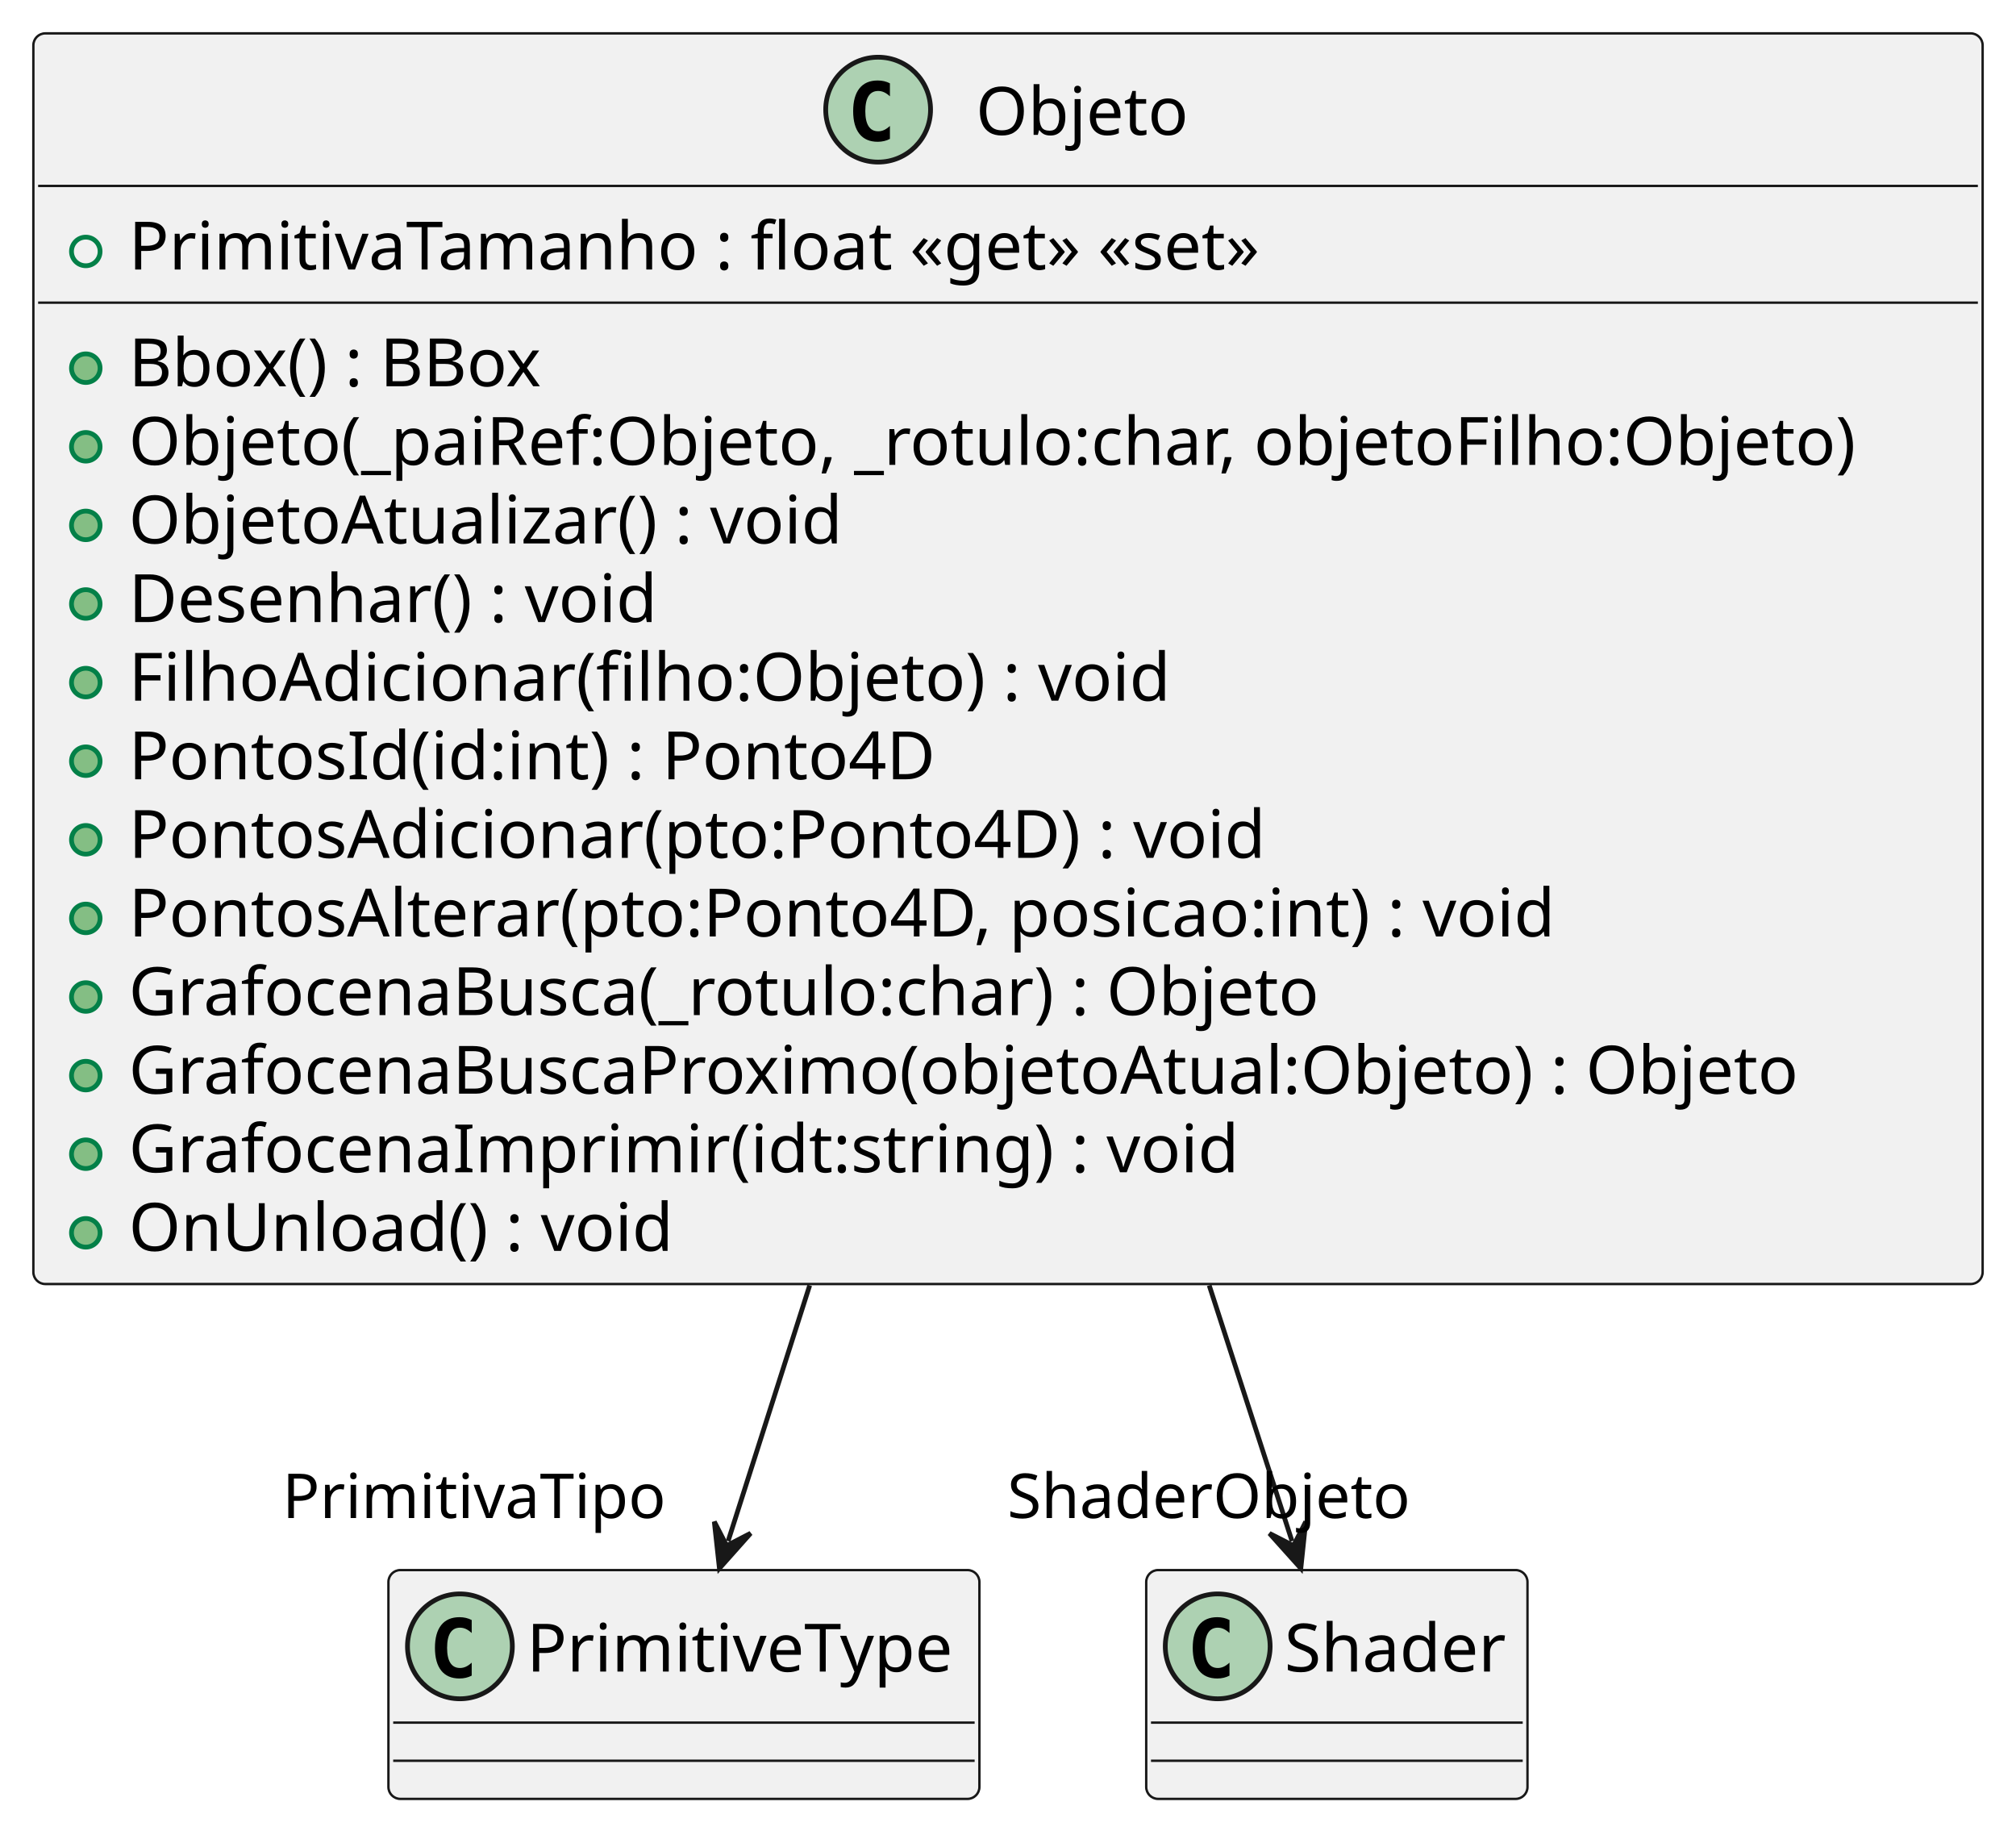
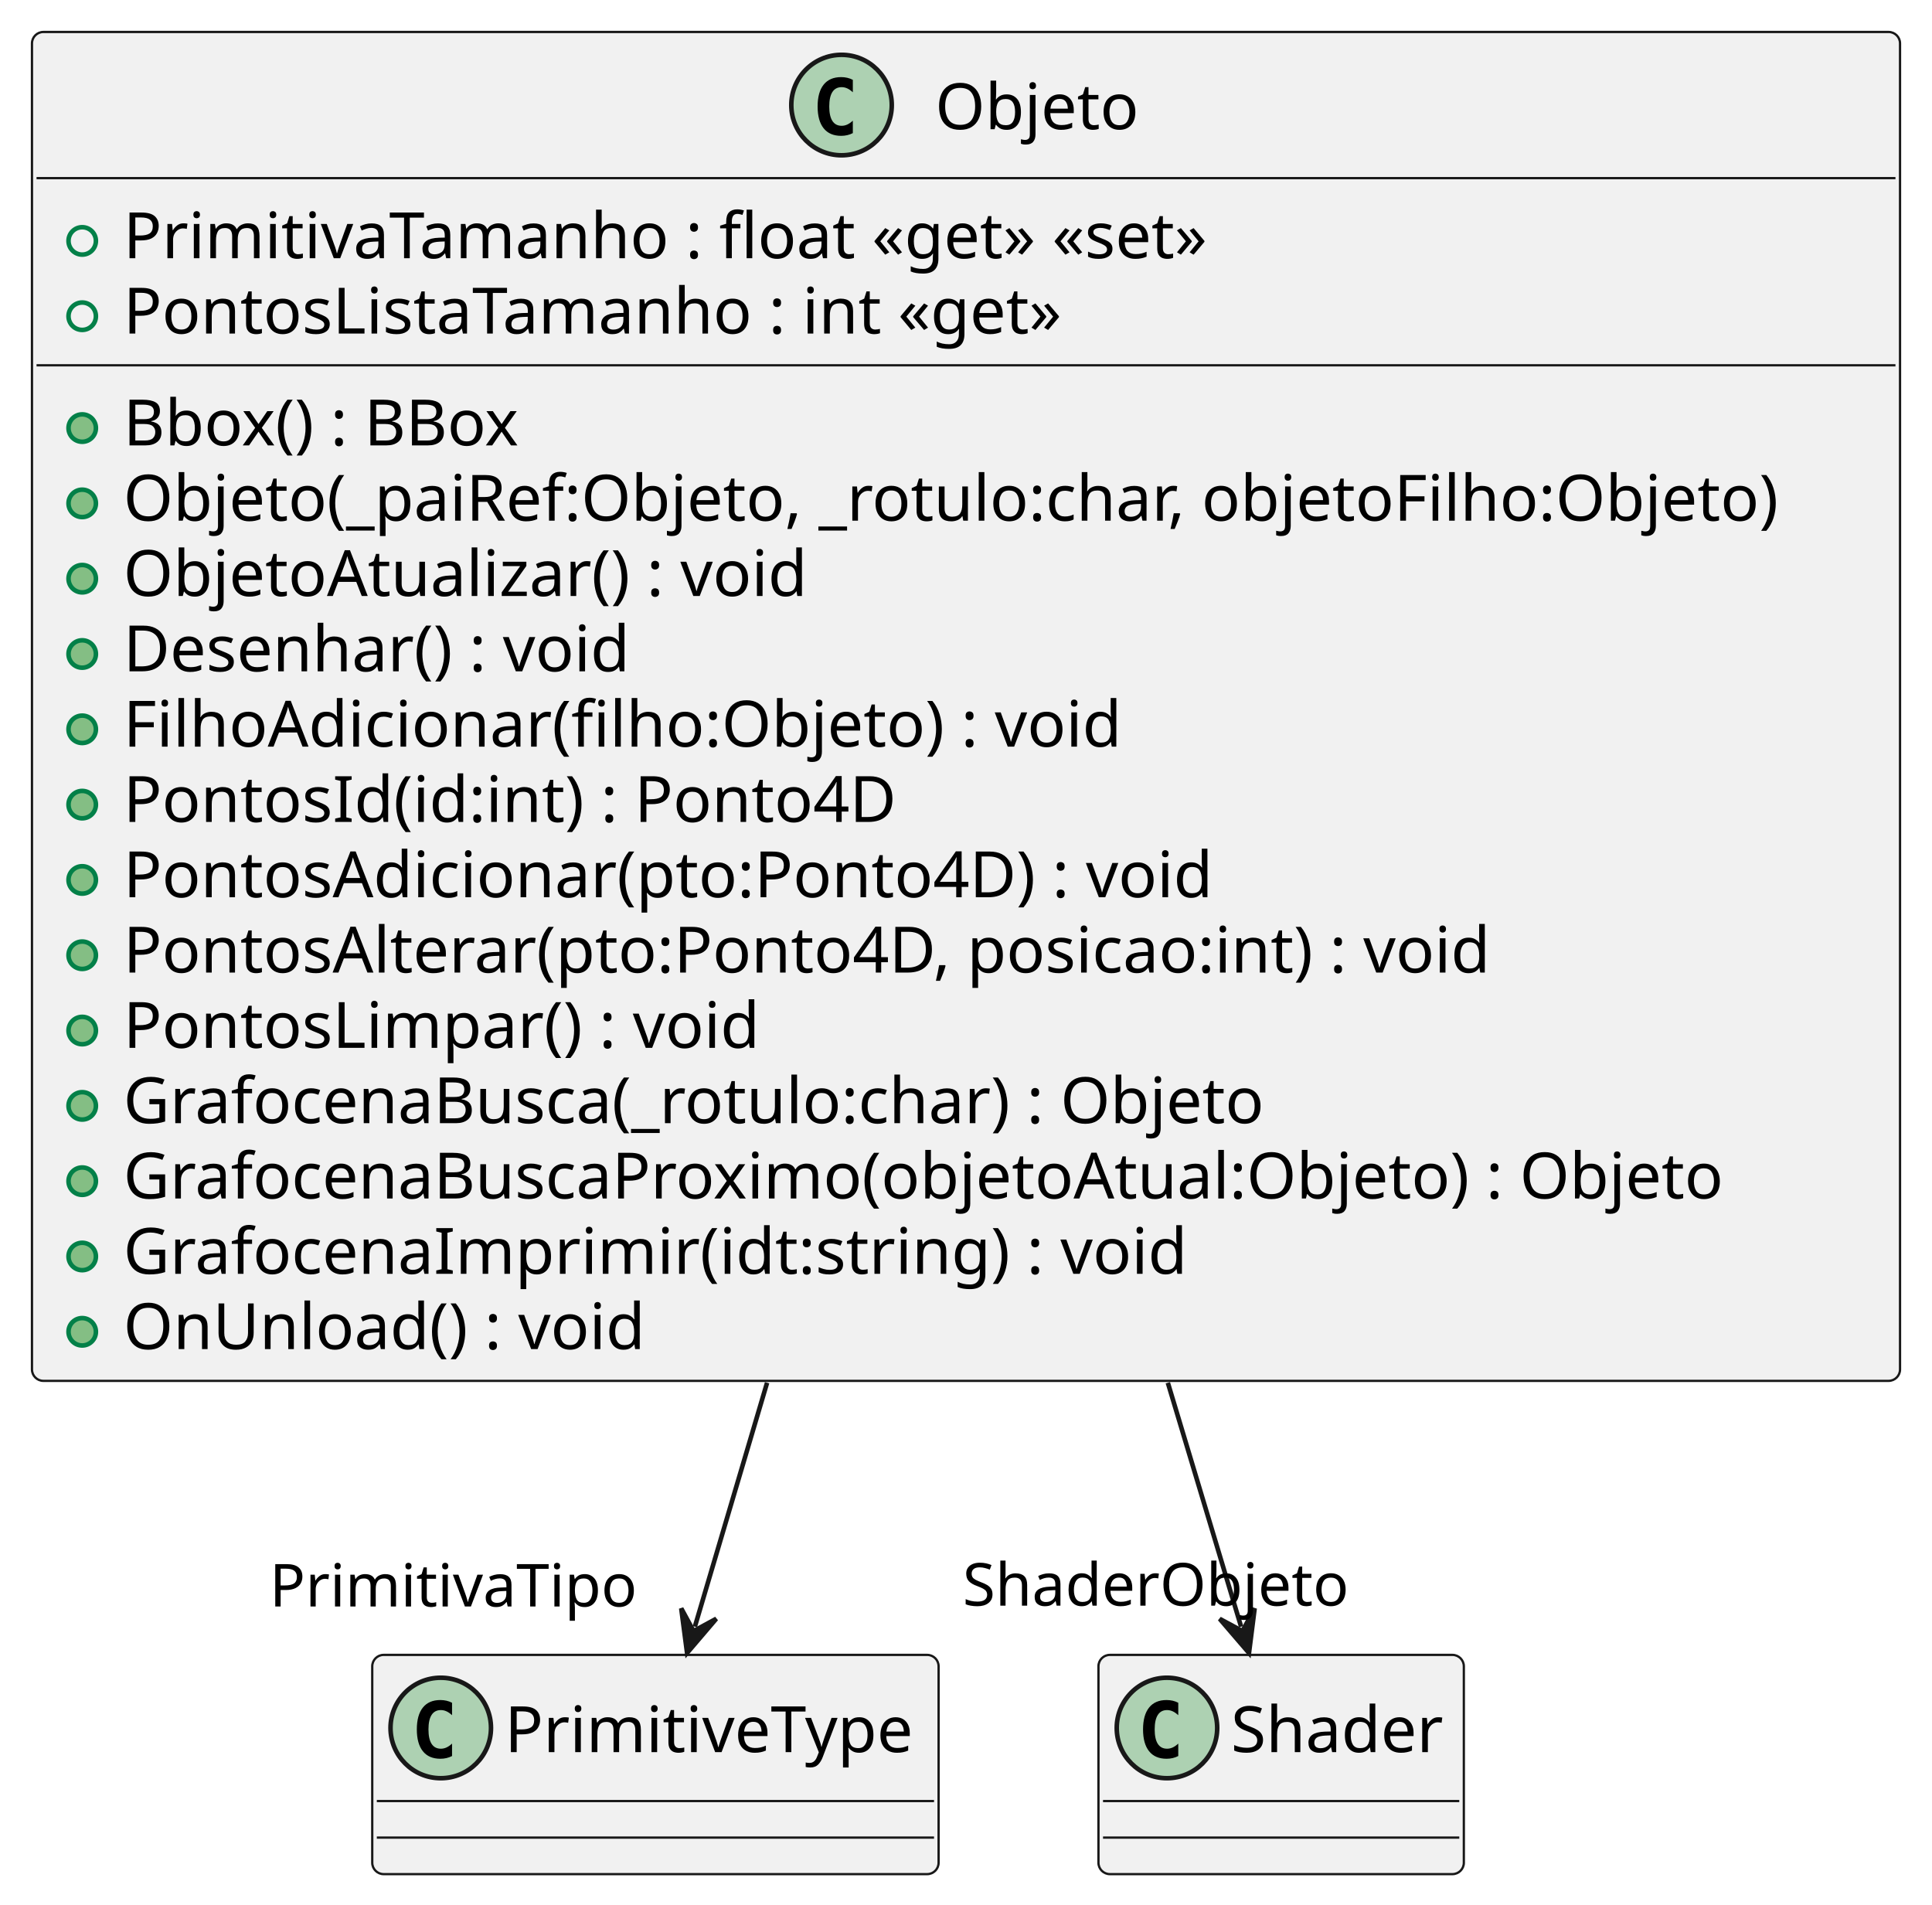
- <svg xmlns="http://www.w3.org/2000/svg" contentStyleType="text/css" height="384px" preserveAspectRatio="none" style="width:423px;height:384px;background:#FFFFFF;" version="1.1" viewBox="0 0 423 384" width="423px" zoomAndPan="magnify">
+ <svg xmlns="http://www.w3.org/2000/svg" contentStyleType="text/css" height="417px" preserveAspectRatio="none" style="width:423px;height:417px;background:#FFFFFF;" version="1.1" viewBox="0 0 423 417" width="423px" zoomAndPan="magnify">
  <defs />
  <g>
    <g id="elem_Objeto">
-       <rect codeLine="1" fill="#F1F1F1" height="262.348" id="Objeto" rx="2.5" ry="2.5" style="stroke:#181818;stroke-width:0.5;" width="409" x="7" y="7" />
+       <rect codeLine="1" fill="#F1F1F1" height="295.324" id="Objeto" rx="2.5" ry="2.5" style="stroke:#181818;stroke-width:0.5;" width="409" x="7" y="7" />
      <ellipse cx="184.25" cy="23" fill="#ADD1B2" rx="11" ry="11" style="stroke:#181818;stroke-width:1.0;" />
      <path d="M186.723,29.143 Q186.142,29.442 185.503,29.591 Q184.864,29.741 184.158,29.741 Q181.651,29.741 180.332,28.089 Q179.012,26.437 179.012,23.316 Q179.012,20.186 180.332,18.535 Q181.651,16.883 184.158,16.883 Q184.864,16.883 185.511,17.032 Q186.159,17.182 186.723,17.48 L186.723,20.203 Q186.092,19.622 185.499,19.352 Q184.905,19.082 184.274,19.082 Q182.93,19.082 182.245,20.149 Q181.56,21.216 181.56,23.316 Q181.56,25.408 182.245,26.474 Q182.93,27.541 184.274,27.541 Q184.905,27.541 185.499,27.271 Q186.092,27.002 186.723,26.42 Z " fill="#000000" />
      <text fill="#000000" font-family="sans-serif" font-size="14" lengthAdjust="spacing" textLength="46" x="204.75" y="28.291">Objeto</text>
      <line style="stroke:#181818;stroke-width:0.5;" x1="8" x2="415" y1="39" y2="39" />
      <ellipse cx="18" cy="52.744" fill="none" rx="3" ry="3" style="stroke:#038048;stroke-width:1.0;" />
      <text fill="#000000" font-family="sans-serif" font-size="14" lengthAdjust="spacing" textLength="245" x="27" y="56.535">PrimitivaTamanho : float «get» «set»</text>
-       <line style="stroke:#181818;stroke-width:0.5;" x1="8" x2="415" y1="63.488" y2="63.488" />
-       <ellipse cx="18" cy="77.232" fill="#84BE84" rx="3" ry="3" style="stroke:#038048;stroke-width:1.0;" />
-       <text fill="#000000" font-family="sans-serif" font-size="14" lengthAdjust="spacing" textLength="91" x="27" y="81.023">Bbox() : BBox</text>
+       <ellipse cx="18" cy="69.232" fill="none" rx="3" ry="3" style="stroke:#038048;stroke-width:1.0;" />
+       <text fill="#000000" font-family="sans-serif" font-size="14" lengthAdjust="spacing" textLength="213" x="27" y="73.023">PontosListaTamanho : int «get»</text>
+       <line style="stroke:#181818;stroke-width:0.5;" x1="8" x2="415" y1="79.977" y2="79.977" />
      <ellipse cx="18" cy="93.721" fill="#84BE84" rx="3" ry="3" style="stroke:#038048;stroke-width:1.0;" />
-       <text fill="#000000" font-family="sans-serif" font-size="14" lengthAdjust="spacing" textLength="383" x="27" y="97.512">Objeto(_paiRef:Objeto, _rotulo:char, objetoFilho:Objeto)</text>
+       <text fill="#000000" font-family="sans-serif" font-size="14" lengthAdjust="spacing" textLength="91" x="27" y="97.512">Bbox() : BBox</text>
      <ellipse cx="18" cy="110.209" fill="#84BE84" rx="3" ry="3" style="stroke:#038048;stroke-width:1.0;" />
-       <text fill="#000000" font-family="sans-serif" font-size="14" lengthAdjust="spacing" textLength="159" x="27" y="114">ObjetoAtualizar() : void</text>
+       <text fill="#000000" font-family="sans-serif" font-size="14" lengthAdjust="spacing" textLength="383" x="27" y="114">Objeto(_paiRef:Objeto, _rotulo:char, objetoFilho:Objeto)</text>
      <ellipse cx="18" cy="126.697" fill="#84BE84" rx="3" ry="3" style="stroke:#038048;stroke-width:1.0;" />
-       <text fill="#000000" font-family="sans-serif" font-size="14" lengthAdjust="spacing" textLength="116" x="27" y="130.488">Desenhar() : void</text>
+       <text fill="#000000" font-family="sans-serif" font-size="14" lengthAdjust="spacing" textLength="159" x="27" y="130.488">ObjetoAtualizar() : void</text>
      <ellipse cx="18" cy="143.185" fill="#84BE84" rx="3" ry="3" style="stroke:#038048;stroke-width:1.0;" />
-       <text fill="#000000" font-family="sans-serif" font-size="14" lengthAdjust="spacing" textLength="232" x="27" y="146.977">FilhoAdicionar(filho:Objeto) : void</text>
+       <text fill="#000000" font-family="sans-serif" font-size="14" lengthAdjust="spacing" textLength="116" x="27" y="146.977">Desenhar() : void</text>
      <ellipse cx="18" cy="159.674" fill="#84BE84" rx="3" ry="3" style="stroke:#038048;stroke-width:1.0;" />
-       <text fill="#000000" font-family="sans-serif" font-size="14" lengthAdjust="spacing" textLength="176" x="27" y="163.465">PontosId(id:int) : Ponto4D</text>
+       <text fill="#000000" font-family="sans-serif" font-size="14" lengthAdjust="spacing" textLength="232" x="27" y="163.465">FilhoAdicionar(filho:Objeto) : void</text>
      <ellipse cx="18" cy="176.162" fill="#84BE84" rx="3" ry="3" style="stroke:#038048;stroke-width:1.0;" />
-       <text fill="#000000" font-family="sans-serif" font-size="14" lengthAdjust="spacing" textLength="250" x="27" y="179.953">PontosAdicionar(pto:Ponto4D) : void</text>
+       <text fill="#000000" font-family="sans-serif" font-size="14" lengthAdjust="spacing" textLength="176" x="27" y="179.953">PontosId(id:int) : Ponto4D</text>
      <ellipse cx="18" cy="192.65" fill="#84BE84" rx="3" ry="3" style="stroke:#038048;stroke-width:1.0;" />
-       <text fill="#000000" font-family="sans-serif" font-size="14" lengthAdjust="spacing" textLength="314" x="27" y="196.441">PontosAlterar(pto:Ponto4D, posicao:int) : void</text>
+       <text fill="#000000" font-family="sans-serif" font-size="14" lengthAdjust="spacing" textLength="250" x="27" y="196.441">PontosAdicionar(pto:Ponto4D) : void</text>
      <ellipse cx="18" cy="209.139" fill="#84BE84" rx="3" ry="3" style="stroke:#038048;stroke-width:1.0;" />
-       <text fill="#000000" font-family="sans-serif" font-size="14" lengthAdjust="spacing" textLength="260" x="27" y="212.93">GrafocenaBusca(_rotulo:char) : Objeto</text>
+       <text fill="#000000" font-family="sans-serif" font-size="14" lengthAdjust="spacing" textLength="314" x="27" y="212.93">PontosAlterar(pto:Ponto4D, posicao:int) : void</text>
      <ellipse cx="18" cy="225.627" fill="#84BE84" rx="3" ry="3" style="stroke:#038048;stroke-width:1.0;" />
-       <text fill="#000000" font-family="sans-serif" font-size="14" lengthAdjust="spacing" textLength="365" x="27" y="229.418">GrafocenaBuscaProximo(objetoAtual:Objeto) : Objeto</text>
+       <text fill="#000000" font-family="sans-serif" font-size="14" lengthAdjust="spacing" textLength="145" x="27" y="229.418">PontosLimpar() : void</text>
      <ellipse cx="18" cy="242.115" fill="#84BE84" rx="3" ry="3" style="stroke:#038048;stroke-width:1.0;" />
-       <text fill="#000000" font-family="sans-serif" font-size="14" lengthAdjust="spacing" textLength="242" x="27" y="245.906">GrafocenaImprimir(idt:string) : void</text>
+       <text fill="#000000" font-family="sans-serif" font-size="14" lengthAdjust="spacing" textLength="260" x="27" y="245.906">GrafocenaBusca(_rotulo:char) : Objeto</text>
      <ellipse cx="18" cy="258.603" fill="#84BE84" rx="3" ry="3" style="stroke:#038048;stroke-width:1.0;" />
-       <text fill="#000000" font-family="sans-serif" font-size="14" lengthAdjust="spacing" textLength="120" x="27" y="262.394">OnUnload() : void</text>
+       <text fill="#000000" font-family="sans-serif" font-size="14" lengthAdjust="spacing" textLength="365" x="27" y="262.394">GrafocenaBuscaProximo(objetoAtual:Objeto) : Objeto</text>
+       <ellipse cx="18" cy="275.092" fill="#84BE84" rx="3" ry="3" style="stroke:#038048;stroke-width:1.0;" />
+       <text fill="#000000" font-family="sans-serif" font-size="14" lengthAdjust="spacing" textLength="242" x="27" y="278.883">GrafocenaImprimir(idt:string) : void</text>
+       <ellipse cx="18" cy="291.58" fill="#84BE84" rx="3" ry="3" style="stroke:#038048;stroke-width:1.0;" />
+       <text fill="#000000" font-family="sans-serif" font-size="14" lengthAdjust="spacing" textLength="120" x="27" y="295.371">OnUnload() : void</text>
    </g>
    <g id="elem_PrimitiveType">
-       <rect fill="#F1F1F1" height="48" id="PrimitiveType" rx="2.5" ry="2.5" style="stroke:#181818;stroke-width:0.5;" width="124" x="81.5" y="329.35" />
-       <ellipse cx="96.5" cy="345.35" fill="#ADD1B2" rx="11" ry="11" style="stroke:#181818;stroke-width:1.0;" />
-       <path d="M98.973,351.493 Q98.392,351.792 97.753,351.941 Q97.114,352.091 96.408,352.091 Q93.901,352.091 92.582,350.439 Q91.262,348.787 91.262,345.666 Q91.262,342.536 92.582,340.885 Q93.901,339.233 96.408,339.233 Q97.114,339.233 97.761,339.382 Q98.409,339.532 98.973,339.83 L98.973,342.553 Q98.342,341.972 97.749,341.702 Q97.155,341.433 96.524,341.433 Q95.18,341.433 94.495,342.499 Q93.81,343.566 93.81,345.666 Q93.81,347.758 94.495,348.824 Q95.18,349.891 96.524,349.891 Q97.155,349.891 97.749,349.621 Q98.342,349.351 98.973,348.77 Z " fill="#000000" />
-       <text fill="#000000" font-family="sans-serif" font-size="14" lengthAdjust="spacing" textLength="92" x="110.5" y="350.641">PrimitiveType</text>
-       <line style="stroke:#181818;stroke-width:0.5;" x1="82.5" x2="204.5" y1="361.35" y2="361.35" />
-       <line style="stroke:#181818;stroke-width:0.5;" x1="82.5" x2="204.5" y1="369.35" y2="369.35" />
+       <rect fill="#F1F1F1" height="48" id="PrimitiveType" rx="2.5" ry="2.5" style="stroke:#181818;stroke-width:0.5;" width="124" x="81.5" y="362.32" />
+       <ellipse cx="96.5" cy="378.32" fill="#ADD1B2" rx="11" ry="11" style="stroke:#181818;stroke-width:1.0;" />
+       <path d="M98.973,384.463 Q98.392,384.762 97.753,384.911 Q97.114,385.061 96.408,385.061 Q93.901,385.061 92.582,383.409 Q91.262,381.757 91.262,378.636 Q91.262,375.507 92.582,373.855 Q93.901,372.203 96.408,372.203 Q97.114,372.203 97.761,372.352 Q98.409,372.502 98.973,372.8 L98.973,375.523 Q98.342,374.942 97.749,374.672 Q97.155,374.402 96.524,374.402 Q95.18,374.402 94.495,375.469 Q93.81,376.536 93.81,378.636 Q93.81,380.728 94.495,381.794 Q95.18,382.861 96.524,382.861 Q97.155,382.861 97.749,382.591 Q98.342,382.322 98.973,381.74 Z " fill="#000000" />
+       <text fill="#000000" font-family="sans-serif" font-size="14" lengthAdjust="spacing" textLength="92" x="110.5" y="383.611">PrimitiveType</text>
+       <line style="stroke:#181818;stroke-width:0.5;" x1="82.5" x2="204.5" y1="394.32" y2="394.32" />
+       <line style="stroke:#181818;stroke-width:0.5;" x1="82.5" x2="204.5" y1="402.32" y2="402.32" />
    </g>
    <g id="elem_Shader">
-       <rect fill="#F1F1F1" height="48" id="Shader" rx="2.5" ry="2.5" style="stroke:#181818;stroke-width:0.5;" width="80" x="240.5" y="329.35" />
-       <ellipse cx="255.5" cy="345.35" fill="#ADD1B2" rx="11" ry="11" style="stroke:#181818;stroke-width:1.0;" />
-       <path d="M257.973,351.493 Q257.392,351.792 256.753,351.941 Q256.114,352.091 255.408,352.091 Q252.901,352.091 251.582,350.439 Q250.262,348.787 250.262,345.666 Q250.262,342.536 251.582,340.885 Q252.901,339.233 255.408,339.233 Q256.114,339.233 256.761,339.382 Q257.409,339.532 257.973,339.83 L257.973,342.553 Q257.342,341.972 256.749,341.702 Q256.155,341.433 255.524,341.433 Q254.18,341.433 253.495,342.499 Q252.81,343.566 252.81,345.666 Q252.81,347.758 253.495,348.824 Q254.18,349.891 255.524,349.891 Q256.155,349.891 256.749,349.621 Q257.342,349.351 257.973,348.77 Z " fill="#000000" />
-       <text fill="#000000" font-family="sans-serif" font-size="14" lengthAdjust="spacing" textLength="48" x="269.5" y="350.641">Shader</text>
-       <line style="stroke:#181818;stroke-width:0.5;" x1="241.5" x2="319.5" y1="361.35" y2="361.35" />
-       <line style="stroke:#181818;stroke-width:0.5;" x1="241.5" x2="319.5" y1="369.35" y2="369.35" />
+       <rect fill="#F1F1F1" height="48" id="Shader" rx="2.5" ry="2.5" style="stroke:#181818;stroke-width:0.5;" width="80" x="240.5" y="362.32" />
+       <ellipse cx="255.5" cy="378.32" fill="#ADD1B2" rx="11" ry="11" style="stroke:#181818;stroke-width:1.0;" />
+       <path d="M257.973,384.463 Q257.392,384.762 256.753,384.911 Q256.114,385.061 255.408,385.061 Q252.901,385.061 251.582,383.409 Q250.262,381.757 250.262,378.636 Q250.262,375.507 251.582,373.855 Q252.901,372.203 255.408,372.203 Q256.114,372.203 256.761,372.352 Q257.409,372.502 257.973,372.8 L257.973,375.523 Q257.342,374.942 256.749,374.672 Q256.155,374.402 255.524,374.402 Q254.18,374.402 253.495,375.469 Q252.81,376.536 252.81,378.636 Q252.81,380.728 253.495,381.794 Q254.18,382.861 255.524,382.861 Q256.155,382.861 256.749,382.591 Q257.342,382.322 257.973,381.74 Z " fill="#000000" />
+       <text fill="#000000" font-family="sans-serif" font-size="14" lengthAdjust="spacing" textLength="48" x="269.5" y="383.611">Shader</text>
+       <line style="stroke:#181818;stroke-width:0.5;" x1="241.5" x2="319.5" y1="394.32" y2="394.32" />
+       <line style="stroke:#181818;stroke-width:0.5;" x1="241.5" x2="319.5" y1="402.32" y2="402.32" />
    </g>
    <g id="link_Objeto_PrimitiveType">
-       <path codeLine="16" d="M169.89,269.63 C162.61,292.45 157.644,308.014 152.774,323.274 " fill="none" id="Objeto-to-PrimitiveType" style="stroke:#181818;stroke-width:1.0;" />
-       <polygon fill="#181818" points="150.95,328.99,157.497,321.632,152.47,324.227,149.876,319.2,150.95,328.99" style="stroke:#181818;stroke-width:1.0;" />
-       <text fill="#000000" font-family="sans-serif" font-size="13" lengthAdjust="spacing" textLength="83" x="59.225" y="318.434">PrimitivaTipo</text>
+       <path codeLine="18" d="M167.95,302.73 C161.16,325.69 156.614,341.027 152.135,356.147 " fill="none" id="Objeto-to-PrimitiveType" style="stroke:#181818;stroke-width:1.0;" />
+       <polygon fill="#181818" points="150.43,361.9,156.822,354.407,151.85,357.106,149.152,352.135,150.43,361.9" style="stroke:#181818;stroke-width:1.0;" />
+       <text fill="#000000" font-family="sans-serif" font-size="13" lengthAdjust="spacing" textLength="83" x="59.004" y="351.726">PrimitivaTipo</text>
    </g>
    <g id="link_Objeto_Shader">
-       <path codeLine="17" d="M253.72,269.63 C261.11,292.45 266.152,308.022 271.092,323.282 " fill="none" id="Objeto-to-Shader" style="stroke:#181818;stroke-width:1.0;" />
-       <polygon fill="#181818" points="272.94,328.99,273.974,319.195,271.4,324.233,266.363,321.659,272.94,328.99" style="stroke:#181818;stroke-width:1.0;" />
-       <text fill="#000000" font-family="sans-serif" font-size="13" lengthAdjust="spacing" textLength="84" x="211.346" y="318.434">ShaderObjeto</text>
+       <path codeLine="19" d="M255.69,302.73 C262.58,325.69 267.195,341.034 271.735,356.154 " fill="none" id="Objeto-to-Shader" style="stroke:#181818;stroke-width:1.0;" />
+       <polygon fill="#181818" points="273.46,361.9,274.703,352.13,272.022,357.111,267.041,354.43,273.46,361.9" style="stroke:#181818;stroke-width:1.0;" />
+       <text fill="#000000" font-family="sans-serif" font-size="13" lengthAdjust="spacing" textLength="84" x="210.771" y="351.541">ShaderObjeto</text>
    </g>
  </g>
</svg>
